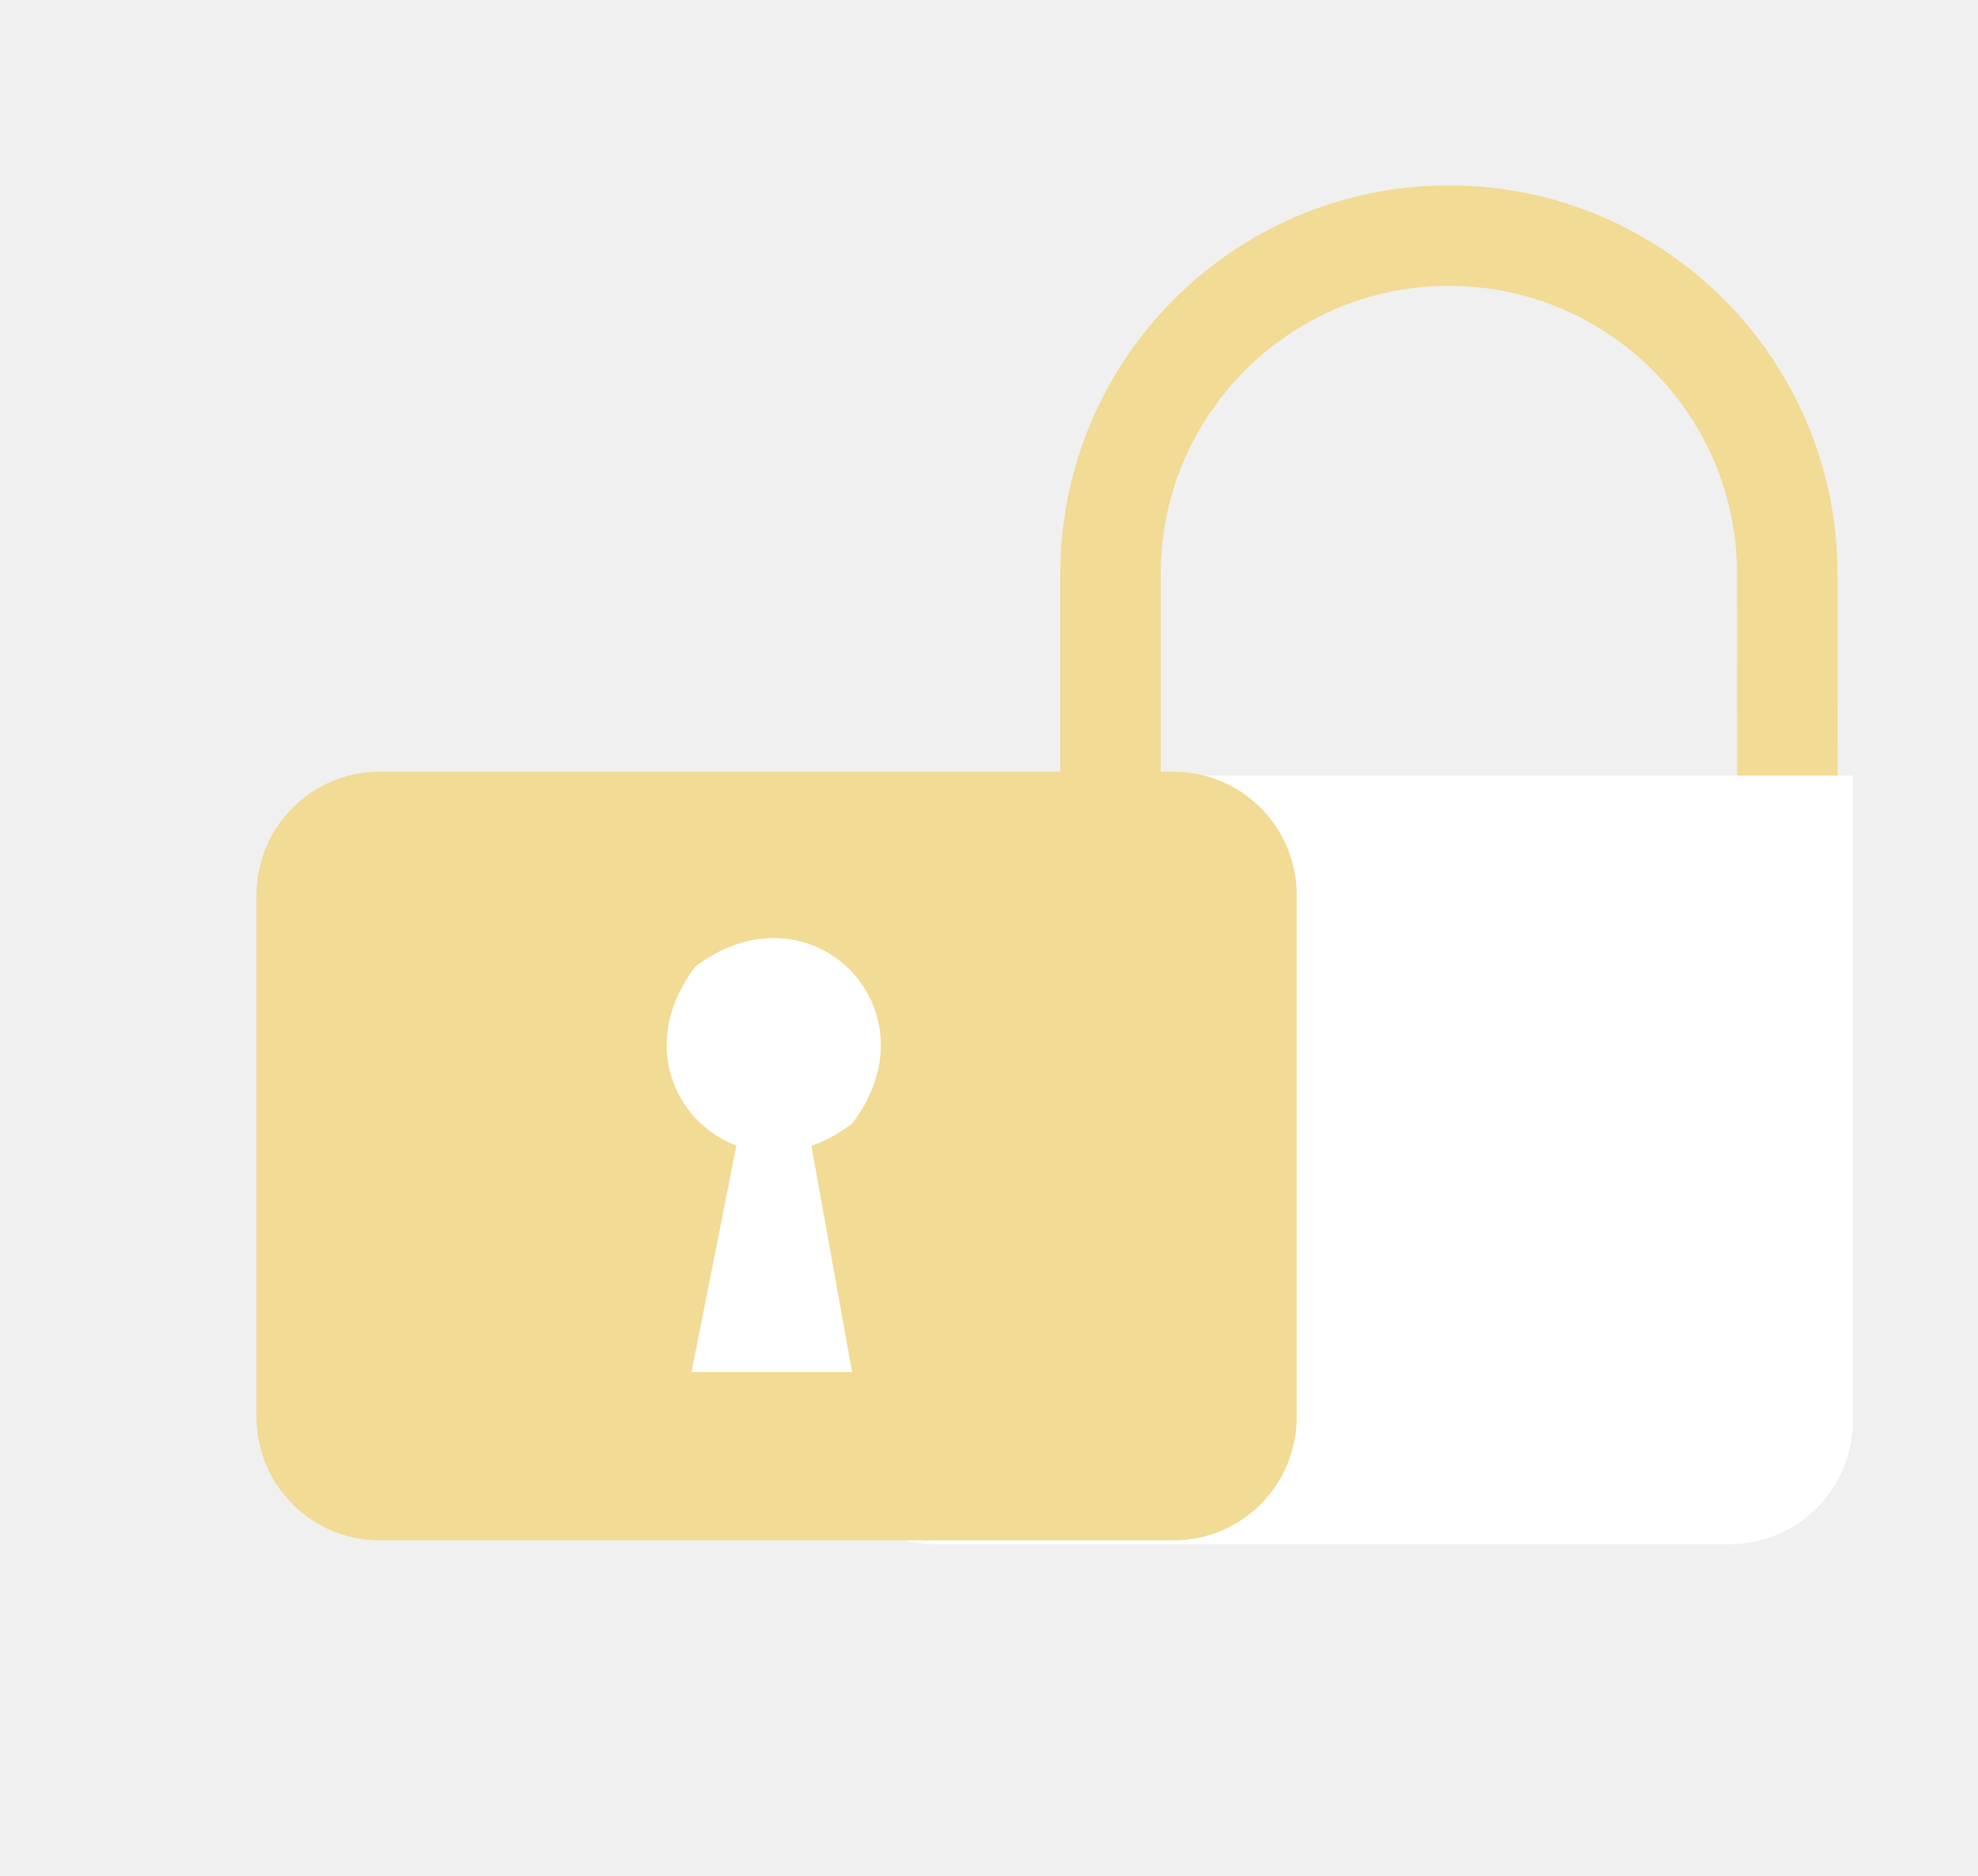
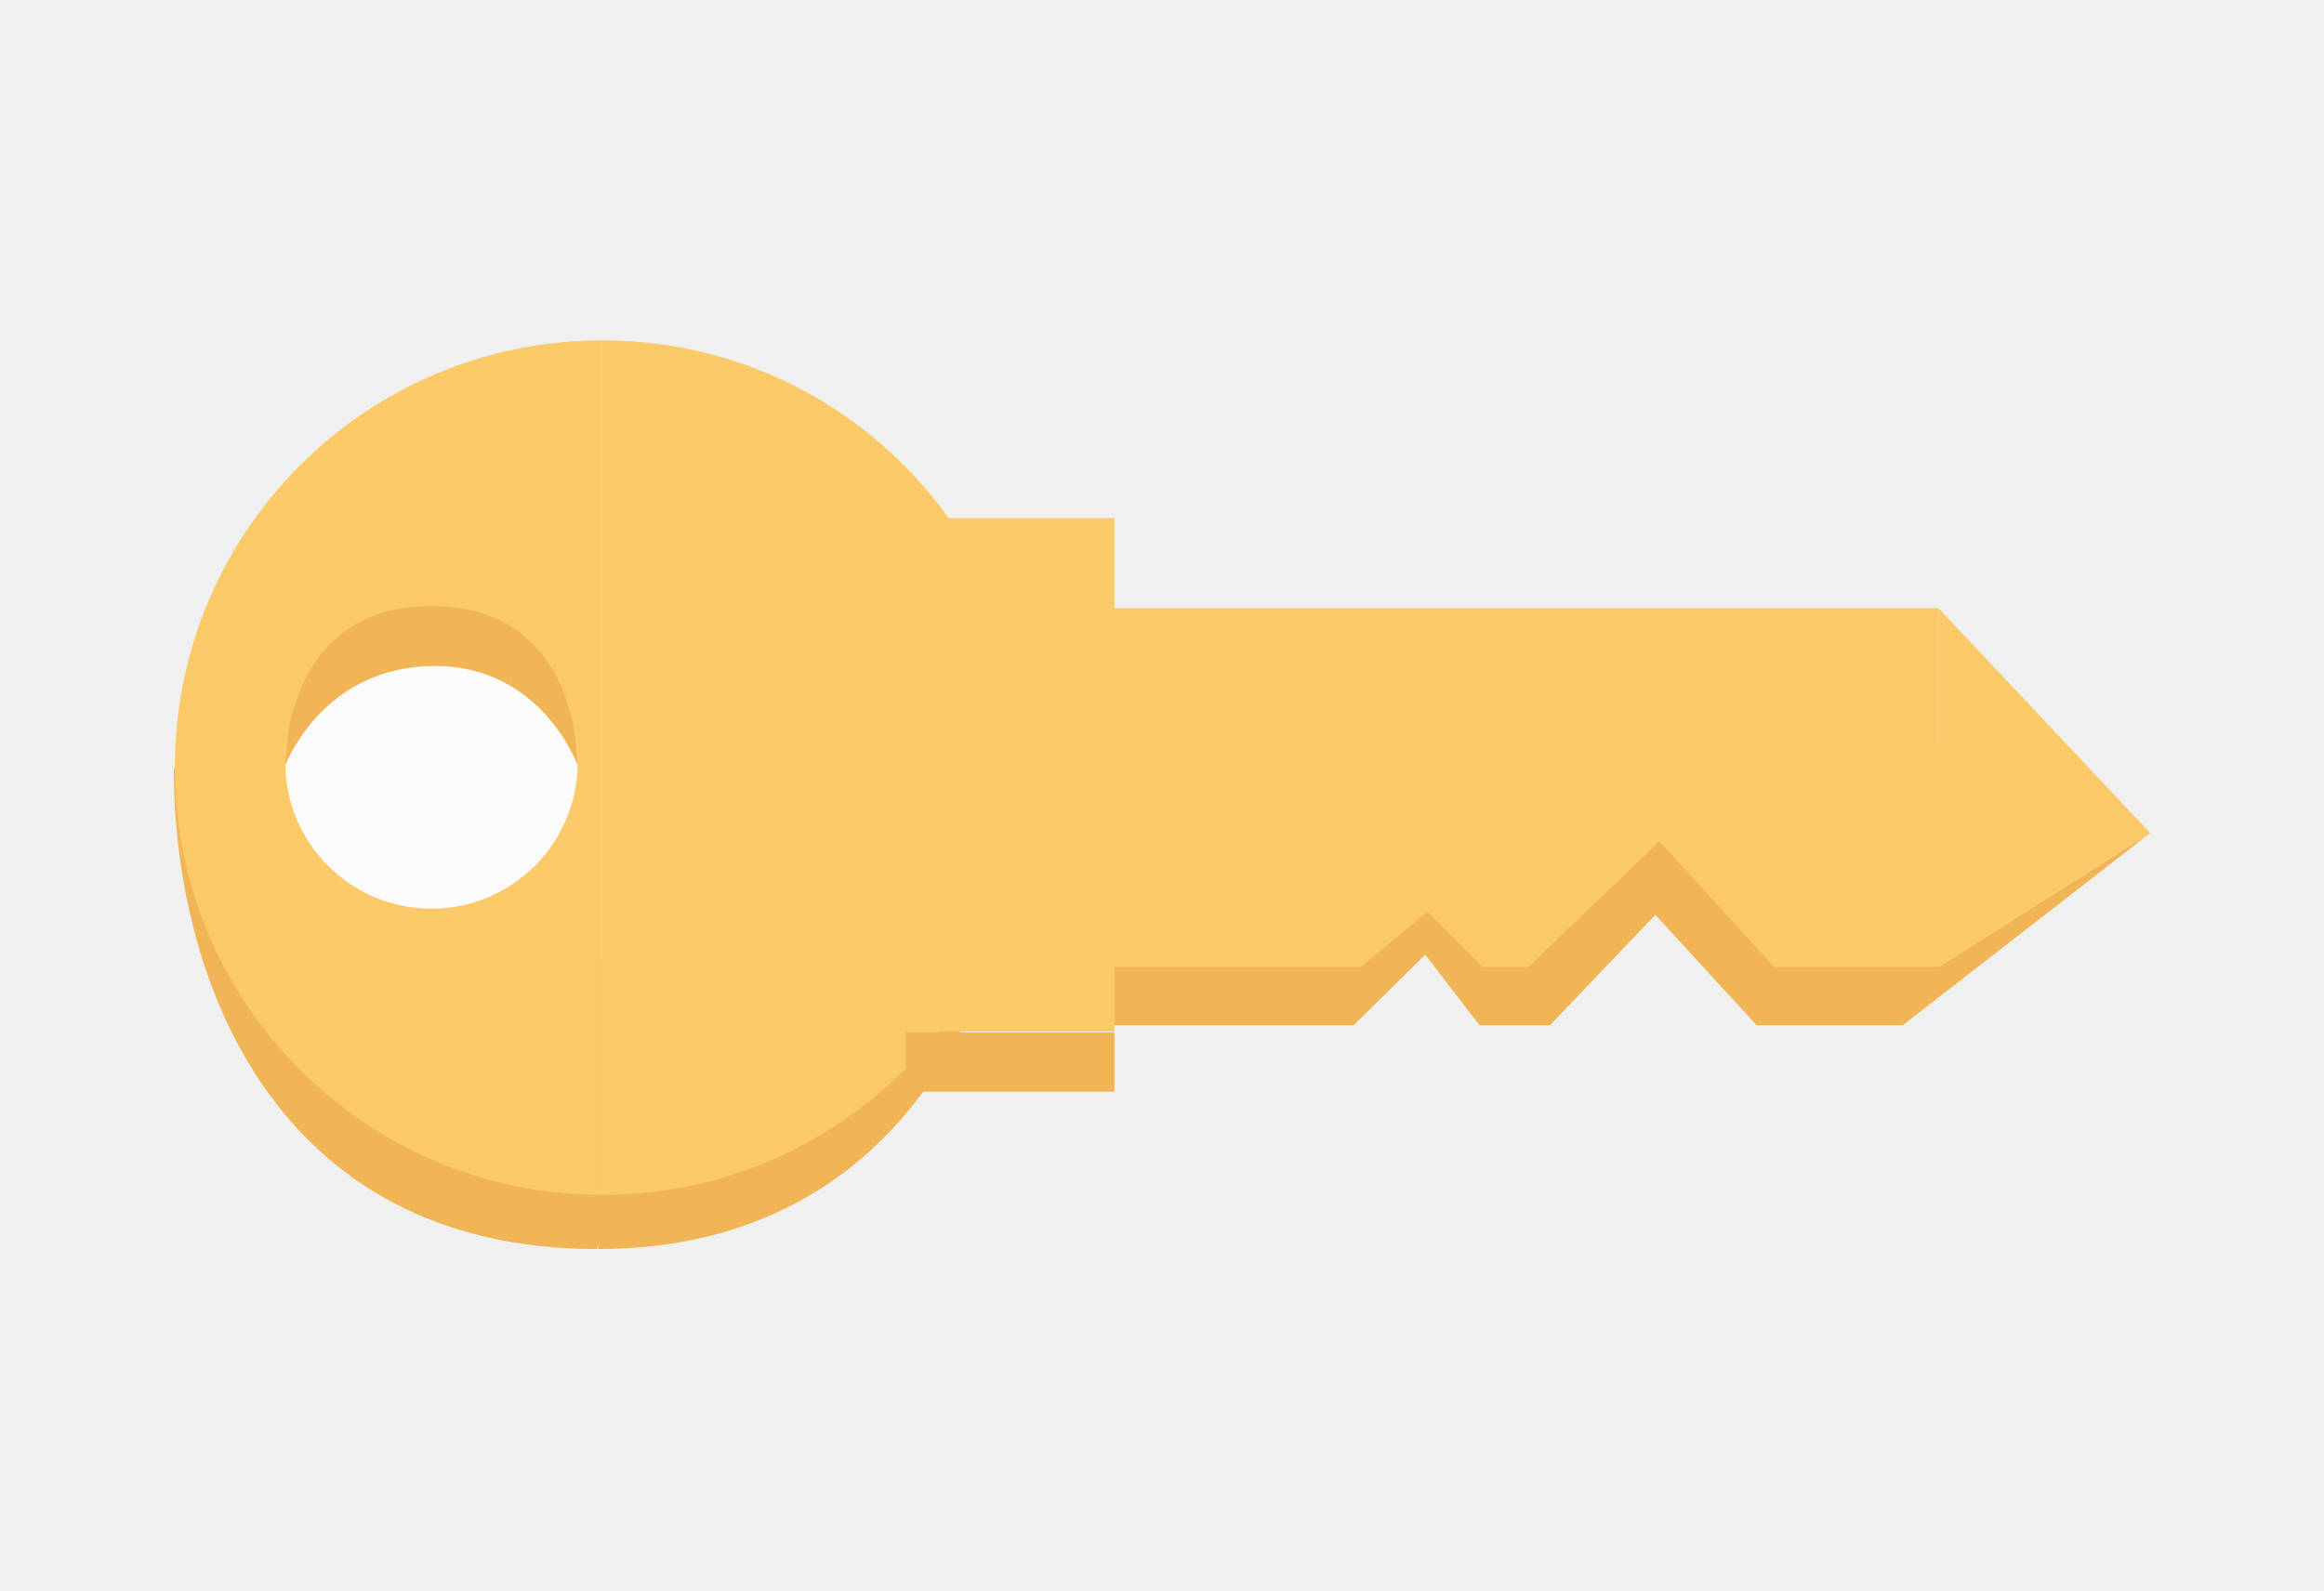
- <svg xmlns="http://www.w3.org/2000/svg" version="1.1" id="Layer_1" x="0px" y="0px" viewBox="0 0 255.97 242.73" style="enable-background:new 0 0 255.97 242.73;" xml:space="preserve">
+ <svg xmlns="http://www.w3.org/2000/svg" version="1.1" id="Layer_1" x="0px" y="0px" viewBox="0 0 227.3 155.6" style="enable-background:new 0 0 227.3 155.6;" xml:space="preserve">
  <style type="text/css">
- 	.st0{fill:none;stroke:#F1DB95;stroke-width:13;stroke-miterlimit:10;}
- 	.st1{fill:#F1DB95;}
- 	.st2{fill:none;stroke:#090909;stroke-width:4;stroke-miterlimit:10;}
+ 	.st0{opacity:0.75;}
+ 	.st1{fill:#F1A221;}
+ 	.st2{fill:#FCBE3A;}
	.st3{fill:#FFFFFF;}
- 	.st4{fill:none;stroke:#070707;stroke-width:4;stroke-miterlimit:10;}
</style>
-   <path class="st0" d="M492.02,304.76h-87.59v-37.11c0-24.19,19.61-43.79,43.79-43.79l0,0c24.19,0,43.79,19.61,43.79,43.79  L492.02,304.76L492.02,304.76z" />
-   <path class="st1" d="M412.58,392.7H309.86c-8.8,0-15.94-7.14-15.94-15.94v-67.58c0-8.8,7.14-15.94,15.94-15.94h102.72  c8.8,0,15.94,7.14,15.94,15.94v67.58C428.52,385.56,421.39,392.7,412.58,392.7z" />
-   <path class="st2" d="M317.18,293.23" />
-   <g>
-     <path class="st3" d="M371,338.76L371,338.76c-5.63,4.29-11.55,4.53-16.1,2.37c-7.42-3.53-11.21-13.47-4.2-22.67   C365.53,307.17,382.3,323.93,371,338.76z" />
-     <polygon class="st3" points="361.1,315.99 350.21,370.92 370.99,370.92  " />
-   </g>
-   <path class="st0" d="M231.3,111.4h-87.59V74.28c0-24.19,19.61-43.79,43.79-43.79l0,0c24.19,0,43.79,19.61,43.79,43.79L231.3,111.4  L231.3,111.4z" />
-   <path class="st3" d="M223.83,199.82H121.11c-8.8,0-15.94-7.14-15.94-15.94v-67.58c0-8.8,7.14-15.94,15.94-15.94h118.66v83.52  C239.77,192.68,232.63,199.82,223.83,199.82z" />
-   <path class="st1" d="M151.86,199.33H49.14c-8.8,0-15.94-7.14-15.94-15.94V115.8c0-8.8,7.14-15.94,15.94-15.94h102.72  c8.8,0,15.94,7.14,15.94,15.94v67.58C167.8,192.19,160.67,199.33,151.86,199.33z" />
-   <path class="st4" d="M56.46,99.86" />
-   <g>
-     <path class="st3" d="M110.28,145.39L110.28,145.39c-5.63,4.29-11.55,4.53-16.1,2.37c-7.42-3.53-11.21-13.47-4.2-22.67   C104.81,113.8,121.58,130.56,110.28,145.39z" />
-     <polygon class="st3" points="100.38,122.62 89.49,177.55 110.27,177.55  " />
+   <g class="st0">
+     <path class="st1" d="M58.4,122.2c-31.6,0-41.4-26.5-41.4-47c0-1.2,51.4,23.6,51.5,22.4" />
+     <path class="st1" d="M65.8,86.6c0.1,1.3,34.1-12.6,34.1-11.4c0,20.6-11.1,47-41.4,47" />
+     <polyline class="st1" points="210.3,81.5 186.1,100.3 171.8,100.3 161.9,89.5 151.6,100.3 144.7,100.3 139.4,93.4 132.4,100.3    109,100.3 109,72.6 189.6,72.6 189.6,94.6 210.3,81.5  " />
+     <path class="st2" d="M58.9,33.3c14,0,26.3,6.8,33.9,17.4H109v8.8h80.6v35.1h-16.1l-11.2-12.3l-12.8,12.3H145l-5.4-5.4l-6.5,5.4H109   v6.3H91.8c-7.7,9.8-19.6,16-32.9,16" />
+     <path class="st2" d="M58.9,116.9c-23.1,0-41.8-18.7-41.8-41.8s18.7-41.8,41.8-41.8" />
+     <rect x="88.6" y="101" class="st1" width="20.4" height="5.8" />
+     <polyline class="st2" points="210.3,81.5 189.6,94.6 189.6,59.5 210.3,81.5  " />
+     <circle class="st3" cx="42.2" cy="74.6" r="14.3" />
+     <path class="st1" d="M56.5,74.9c0,0-3.7-10.5-15.2-9.7c-10.1,0.7-13.4,9.7-13.4,9.7s-0.4-15.6,14.3-15.6   C56.9,59.3,56.5,74.9,56.5,74.9z" />
  </g>
</svg>
